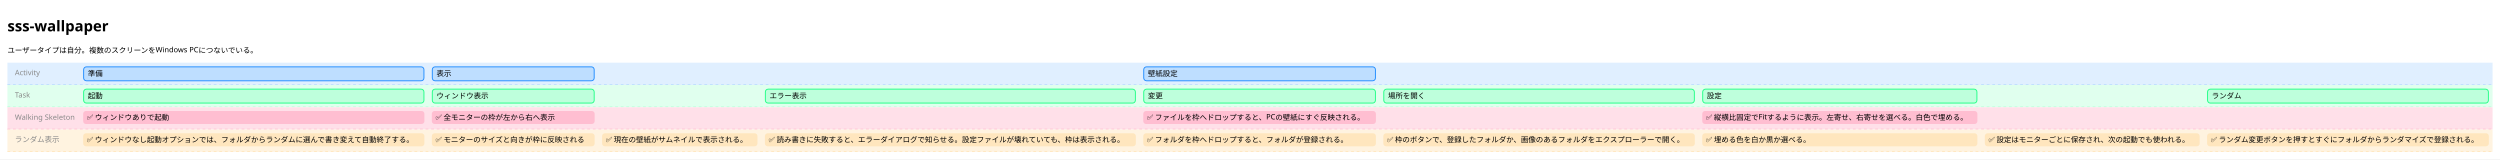
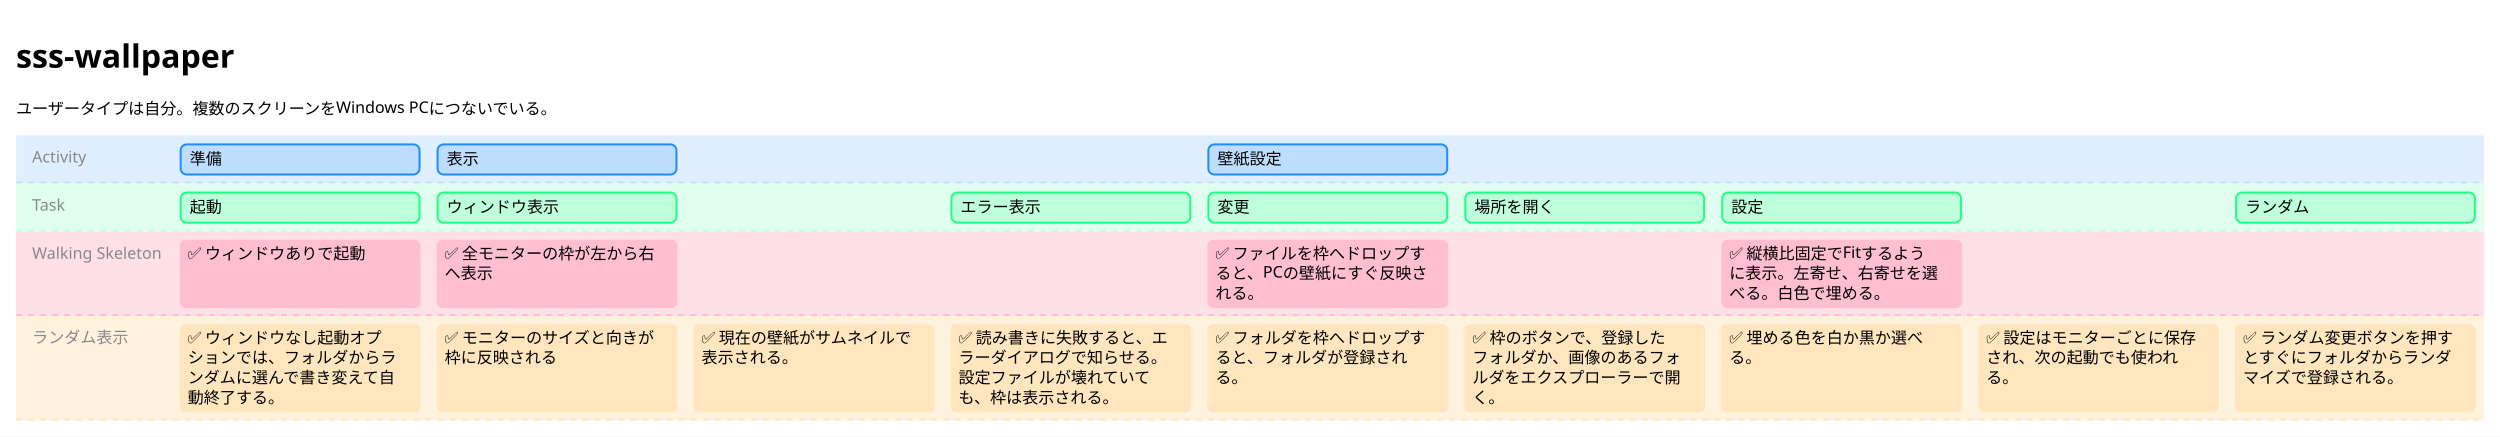
- <svg xmlns="http://www.w3.org/2000/svg" width="5380.75" height="342.88">
+ <svg xmlns="http://www.w3.org/2000/svg" width="2491.023" height="434.88">
  <defs>
    <filter id="shadow" x="-20%" y="-20%" width="140%" height="160%">
      <feDropShadow dx="2" dy="2" stdDeviation="2" flood-color="black" flood-opacity="0.2" />
    </filter>
  </defs>
-   <rect width="5380.75" height="342.88" fill="white" />
+   <rect width="2491.023" height="434.88" fill="white" />
  <text x="16" y="67.44" font-family="sans-serif" font-size="32" font-weight="bold">sss-wallpaper</text>
  <text x="16" y="113.88" font-family="sans-serif" font-size="16">ユーザータイプは自分。複数のスクリーンをWindows PCにつないでいる。</text>
-   <rect id="band-0" x="16" y="134.88" width="5348.75" height="48" fill="#e0efff" />
-   <line x1="16" y1="181.88" x2="5364.75" y2="181.88" stroke="#bedeff" stroke-width="2" stroke-dasharray="6 6" />
-   <rect id="band-1" x="16" y="182.88" width="5348.75" height="48" fill="#e0ffee" />
-   <line x1="16" y1="229.88" x2="5364.75" y2="229.88" stroke="#beffdc" stroke-width="2" stroke-dasharray="6 6" />
-   <rect id="band-2" x="16" y="230.88" width="5348.75" height="48" fill="#ffe0e9" />
-   <line x1="16" y1="277.88" x2="5364.75" y2="277.88" stroke="#ffbed1" stroke-width="2" stroke-dasharray="6 6" />
-   <rect id="band-3" x="16" y="278.88" width="5348.75" height="48" fill="#fff3e0" />
-   <line x1="16" y1="325.88" x2="5364.75" y2="325.88" stroke="#ffe6be" stroke-width="2" stroke-dasharray="6 6" />
+   <rect id="band-0" x="16" y="134.88" width="2459.023" height="48" fill="#e0efff" />
+   <line x1="16" y1="181.88" x2="2475.023" y2="181.88" stroke="#bedeff" stroke-width="2" stroke-dasharray="6 6" />
+   <rect id="band-1" x="16" y="182.88" width="2459.023" height="48" fill="#e0ffee" />
+   <line x1="16" y1="229.88" x2="2475.023" y2="229.88" stroke="#beffdc" stroke-width="2" stroke-dasharray="6 6" />
+   <rect id="band-2" x="16" y="230.88" width="2459.023" height="84" fill="#ffe0e9" />
+   <line x1="16" y1="313.88" x2="2475.023" y2="313.88" stroke="#ffbed1" stroke-width="2" stroke-dasharray="6 6" />
+   <rect id="band-3" x="16" y="314.88" width="2459.023" height="104" fill="#fff3e0" />
+   <line x1="16" y1="417.88" x2="2475.023" y2="417.88" stroke="#ffe6be" stroke-width="2" stroke-dasharray="6 6" />
  <text x="32" y="161.88" font-family="sans-serif" font-size="16" fill="#888888">Activity</text>
  <text x="32" y="209.88" font-family="sans-serif" font-size="16" fill="#888888">Task</text>
  <text x="32" y="257.88" font-family="sans-serif" font-size="16" fill="#888888">Walking Skeleton</text>
-   <text x="32" y="305.88" font-family="sans-serif" font-size="16" fill="#888888">ランダム表示</text>
-   <rect id="card-0" x="180.023" y="143.88" width="732.414" height="30" rx="6" fill="#bedeff" stroke="#208cff" stroke-width="2" />
+   <text x="32" y="341.88" font-family="sans-serif" font-size="16" fill="#888888">ランダム表示</text>
+   <rect id="card-0" x="180.023" y="143.88" width="238" height="30" rx="6" fill="#bedeff" stroke="#208cff" stroke-width="2" />
  <text x="189.023" y="163.88" font-family="sans-serif" font-size="16">準備</text>
-   <rect id="card-1" x="180.023" y="191.88" width="732.414" height="30" rx="6" fill="#beffdc" stroke="#20ff85" stroke-width="2" />
+   <rect id="card-1" x="180.023" y="191.88" width="238" height="30" rx="6" fill="#beffdc" stroke="#20ff85" stroke-width="2" />
  <text x="189.023" y="211.88" font-family="sans-serif" font-size="16">起動</text>
-   <rect id="card-2" x="179.023" y="238.88" width="734.414" height="28" rx="6" fill="#ffbed1" />
+   <rect id="card-2" x="179.023" y="238.88" width="240" height="68" rx="6" fill="#ffbed1" />
  <text x="187.023" y="257.88" font-family="sans-serif" font-size="16">✅ ウィンドウありで起動</text>
-   <rect id="card-3" x="179.023" y="286.88" width="734.414" height="28" rx="6" fill="#ffe6be" />
-   <text x="187.023" y="305.88" font-family="sans-serif" font-size="16">✅ ウィンドウなし起動オプションでは、フォルダからランダムに選んで書き変えて自動終了する。</text>
-   <rect id="card-4" x="930.438" y="143.88" width="348.414" height="30" rx="6" fill="#bedeff" stroke="#208cff" stroke-width="2" />
-   <text x="939.438" y="163.88" font-family="sans-serif" font-size="16">表示</text>
-   <rect id="card-5" x="930.438" y="191.88" width="348.414" height="30" rx="6" fill="#beffdc" stroke="#20ff85" stroke-width="2" />
-   <text x="939.438" y="211.88" font-family="sans-serif" font-size="16">ウィンドウ表示</text>
-   <rect id="card-6" x="929.438" y="238.88" width="350.414" height="28" rx="6" fill="#ffbed1" />
-   <text x="937.438" y="257.88" font-family="sans-serif" font-size="16">✅ 全モニターの枠が左から右へ表示</text>
-   <rect id="card-7" x="929.438" y="286.88" width="350.414" height="28" rx="6" fill="#ffe6be" />
-   <text x="937.438" y="305.88" font-family="sans-serif" font-size="16">✅ モニターのサイズと向きが枠に反映される</text>
-   <rect id="card-8" x="1295.852" y="286.88" width="334.414" height="28" rx="6" fill="#ffe6be" />
-   <text x="1303.852" y="305.88" font-family="sans-serif" font-size="16">✅ 現在の壁紙がサムネイルで表示される。</text>
-   <rect id="card-9" x="1647.266" y="191.88" width="796.414" height="30" rx="6" fill="#beffdc" stroke="#20ff85" stroke-width="2" />
-   <text x="1656.266" y="211.88" font-family="sans-serif" font-size="16">エラー表示</text>
-   <rect id="card-10" x="1646.266" y="286.88" width="798.414" height="28" rx="6" fill="#ffe6be" />
-   <text x="1654.266" y="305.88" font-family="sans-serif" font-size="16">✅ 読み書きに失敗すると、エラーダイアログで知らせる。設定ファイルが壊れていても、枠は表示される。</text>
-   <rect id="card-11" x="2461.68" y="143.88" width="498.641" height="30" rx="6" fill="#bedeff" stroke="#208cff" stroke-width="2" />
-   <text x="2470.68" y="163.88" font-family="sans-serif" font-size="16">壁紙設定</text>
-   <rect id="card-12" x="2461.68" y="191.88" width="498.641" height="30" rx="6" fill="#beffdc" stroke="#20ff85" stroke-width="2" />
-   <text x="2470.68" y="211.88" font-family="sans-serif" font-size="16">変更</text>
-   <rect id="card-13" x="2460.68" y="238.88" width="500.641" height="28" rx="6" fill="#ffbed1" />
-   <text x="2468.68" y="257.88" font-family="sans-serif" font-size="16">✅ ファイルを枠へドロップすると、PCの壁紙にすぐ反映される。</text>
-   <rect id="card-14" x="2460.68" y="286.88" width="500.641" height="28" rx="6" fill="#ffe6be" />
-   <text x="2468.68" y="305.88" font-family="sans-serif" font-size="16">✅ フォルダを枠へドロップすると、フォルダが登録される。</text>
-   <rect id="card-15" x="2978.32" y="191.88" width="668.414" height="30" rx="6" fill="#beffdc" stroke="#20ff85" stroke-width="2" />
-   <text x="2987.32" y="211.88" font-family="sans-serif" font-size="16">場所を開く</text>
-   <rect id="card-16" x="2977.32" y="286.88" width="670.414" height="28" rx="6" fill="#ffe6be" />
-   <text x="2985.32" y="305.88" font-family="sans-serif" font-size="16">✅ 枠のボタンで、登録したフォルダか、画像のあるフォルダをエクスプローラーで開く。</text>
-   <rect id="card-17" x="3664.734" y="191.88" width="590.188" height="30" rx="6" fill="#beffdc" stroke="#20ff85" stroke-width="2" />
-   <text x="3673.734" y="211.88" font-family="sans-serif" font-size="16">設定</text>
-   <rect id="card-18" x="3663.734" y="238.88" width="592.188" height="28" rx="6" fill="#ffbed1" />
-   <text x="3671.734" y="257.88" font-family="sans-serif" font-size="16">✅ 縦横比固定でFitするように表示。左寄せ、右寄せを選べる。白色で埋める。</text>
-   <rect id="card-19" x="3663.734" y="286.88" width="592.188" height="28" rx="6" fill="#ffe6be" />
-   <text x="3671.734" y="305.88" font-family="sans-serif" font-size="16">✅ 埋める色を白か黒か選べる。</text>
-   <rect id="card-20" x="4271.922" y="286.88" width="462.414" height="28" rx="6" fill="#ffe6be" />
-   <text x="4279.922" y="305.88" font-family="sans-serif" font-size="16">✅ 設定はモニターごとに保存され、次の起動でも使われる。</text>
-   <rect id="card-21" x="4751.336" y="191.88" width="604.414" height="30" rx="6" fill="#beffdc" stroke="#20ff85" stroke-width="2" />
-   <text x="4760.336" y="211.88" font-family="sans-serif" font-size="16">ランダム</text>
-   <rect id="card-22" x="4750.336" y="286.88" width="606.414" height="28" rx="6" fill="#ffe6be" />
-   <text x="4758.336" y="305.88" font-family="sans-serif" font-size="16">✅ ランダム変更ボタンを押すとすぐにフォルダからランダマイズで登録される。</text>
+   <rect id="card-3" x="179.023" y="322.88" width="240" height="88" rx="6" fill="#ffe6be" />
+   <text x="187.023" y="341.88" font-family="sans-serif" font-size="16">✅ ウィンドウなし起動オプ</text>
+   <text x="187.023" y="361.88" font-family="sans-serif" font-size="16">ションでは、フォルダからラ</text>
+   <text x="187.023" y="381.88" font-family="sans-serif" font-size="16">ンダムに選んで書き変えて自</text>
+   <text x="187.023" y="401.88" font-family="sans-serif" font-size="16">動終了する。</text>
+   <rect id="card-4" x="436.023" y="143.88" width="238" height="30" rx="6" fill="#bedeff" stroke="#208cff" stroke-width="2" />
+   <text x="445.023" y="163.88" font-family="sans-serif" font-size="16">表示</text>
+   <rect id="card-5" x="436.023" y="191.88" width="238" height="30" rx="6" fill="#beffdc" stroke="#20ff85" stroke-width="2" />
+   <text x="445.023" y="211.88" font-family="sans-serif" font-size="16">ウィンドウ表示</text>
+   <rect id="card-6" x="435.023" y="238.88" width="240" height="68" rx="6" fill="#ffbed1" />
+   <text x="443.023" y="257.88" font-family="sans-serif" font-size="16">✅ 全モニターの枠が左から右</text>
+   <text x="443.023" y="277.88" font-family="sans-serif" font-size="16">へ表示</text>
+   <rect id="card-7" x="435.023" y="322.88" width="240" height="88" rx="6" fill="#ffe6be" />
+   <text x="443.023" y="341.88" font-family="sans-serif" font-size="16">✅ モニターのサイズと向きが</text>
+   <text x="443.023" y="361.88" font-family="sans-serif" font-size="16">枠に反映される</text>
+   <rect id="card-8" x="691.023" y="322.88" width="240" height="88" rx="6" fill="#ffe6be" />
+   <text x="699.023" y="341.88" font-family="sans-serif" font-size="16">✅ 現在の壁紙がサムネイルで</text>
+   <text x="699.023" y="361.88" font-family="sans-serif" font-size="16">表示される。</text>
+   <rect id="card-9" x="948.023" y="191.88" width="238" height="30" rx="6" fill="#beffdc" stroke="#20ff85" stroke-width="2" />
+   <text x="957.023" y="211.88" font-family="sans-serif" font-size="16">エラー表示</text>
+   <rect id="card-10" x="947.023" y="322.88" width="240" height="88" rx="6" fill="#ffe6be" />
+   <text x="955.023" y="341.88" font-family="sans-serif" font-size="16">✅ 読み書きに失敗すると、エ</text>
+   <text x="955.023" y="361.88" font-family="sans-serif" font-size="16">ラーダイアログで知らせる。</text>
+   <text x="955.023" y="381.88" font-family="sans-serif" font-size="16">設定ファイルが壊れていて</text>
+   <text x="955.023" y="401.88" font-family="sans-serif" font-size="16">も、枠は表示される。</text>
+   <rect id="card-11" x="1204.023" y="143.88" width="238" height="30" rx="6" fill="#bedeff" stroke="#208cff" stroke-width="2" />
+   <text x="1213.023" y="163.88" font-family="sans-serif" font-size="16">壁紙設定</text>
+   <rect id="card-12" x="1204.023" y="191.88" width="238" height="30" rx="6" fill="#beffdc" stroke="#20ff85" stroke-width="2" />
+   <text x="1213.023" y="211.88" font-family="sans-serif" font-size="16">変更</text>
+   <rect id="card-13" x="1203.023" y="238.88" width="240" height="68" rx="6" fill="#ffbed1" />
+   <text x="1211.023" y="257.88" font-family="sans-serif" font-size="16">✅ ファイルを枠へドロップす</text>
+   <text x="1211.023" y="277.88" font-family="sans-serif" font-size="16">ると、PCの壁紙にすぐ反映さ</text>
+   <text x="1211.023" y="297.88" font-family="sans-serif" font-size="16">れる。</text>
+   <rect id="card-14" x="1203.023" y="322.88" width="240" height="88" rx="6" fill="#ffe6be" />
+   <text x="1211.023" y="341.88" font-family="sans-serif" font-size="16">✅ フォルダを枠へドロップす</text>
+   <text x="1211.023" y="361.88" font-family="sans-serif" font-size="16">ると、フォルダが登録され</text>
+   <text x="1211.023" y="381.88" font-family="sans-serif" font-size="16">る。</text>
+   <rect id="card-15" x="1460.023" y="191.88" width="238" height="30" rx="6" fill="#beffdc" stroke="#20ff85" stroke-width="2" />
+   <text x="1469.023" y="211.88" font-family="sans-serif" font-size="16">場所を開く</text>
+   <rect id="card-16" x="1459.023" y="322.88" width="240" height="88" rx="6" fill="#ffe6be" />
+   <text x="1467.023" y="341.88" font-family="sans-serif" font-size="16">✅ 枠のボタンで、登録した</text>
+   <text x="1467.023" y="361.88" font-family="sans-serif" font-size="16">フォルダか、画像のあるフォ</text>
+   <text x="1467.023" y="381.88" font-family="sans-serif" font-size="16">ルダをエクスプローラーで開</text>
+   <text x="1467.023" y="401.88" font-family="sans-serif" font-size="16">く。</text>
+   <rect id="card-17" x="1716.023" y="191.88" width="238" height="30" rx="6" fill="#beffdc" stroke="#20ff85" stroke-width="2" />
+   <text x="1725.023" y="211.88" font-family="sans-serif" font-size="16">設定</text>
+   <rect id="card-18" x="1715.023" y="238.88" width="240" height="68" rx="6" fill="#ffbed1" />
+   <text x="1723.023" y="257.88" font-family="sans-serif" font-size="16">✅ 縦横比固定でFitするよう</text>
+   <text x="1723.023" y="277.88" font-family="sans-serif" font-size="16">に表示。左寄せ、右寄せを選</text>
+   <text x="1723.023" y="297.88" font-family="sans-serif" font-size="16">べる。白色で埋める。</text>
+   <rect id="card-19" x="1715.023" y="322.88" width="240" height="88" rx="6" fill="#ffe6be" />
+   <text x="1723.023" y="341.88" font-family="sans-serif" font-size="16">✅ 埋める色を白か黒か選べ</text>
+   <text x="1723.023" y="361.88" font-family="sans-serif" font-size="16">る。</text>
+   <rect id="card-20" x="1971.023" y="322.88" width="240" height="88" rx="6" fill="#ffe6be" />
+   <text x="1979.023" y="341.88" font-family="sans-serif" font-size="16">✅ 設定はモニターごとに保存</text>
+   <text x="1979.023" y="361.88" font-family="sans-serif" font-size="16">され、次の起動でも使われ</text>
+   <text x="1979.023" y="381.88" font-family="sans-serif" font-size="16">る。</text>
+   <rect id="card-21" x="2228.023" y="191.88" width="238" height="30" rx="6" fill="#beffdc" stroke="#20ff85" stroke-width="2" />
+   <text x="2237.023" y="211.88" font-family="sans-serif" font-size="16">ランダム</text>
+   <rect id="card-22" x="2227.023" y="322.88" width="240" height="88" rx="6" fill="#ffe6be" />
+   <text x="2235.023" y="341.88" font-family="sans-serif" font-size="16">✅ ランダム変更ボタンを押す</text>
+   <text x="2235.023" y="361.88" font-family="sans-serif" font-size="16">とすぐにフォルダからランダ</text>
+   <text x="2235.023" y="381.88" font-family="sans-serif" font-size="16">マイズで登録される。</text>
</svg>
